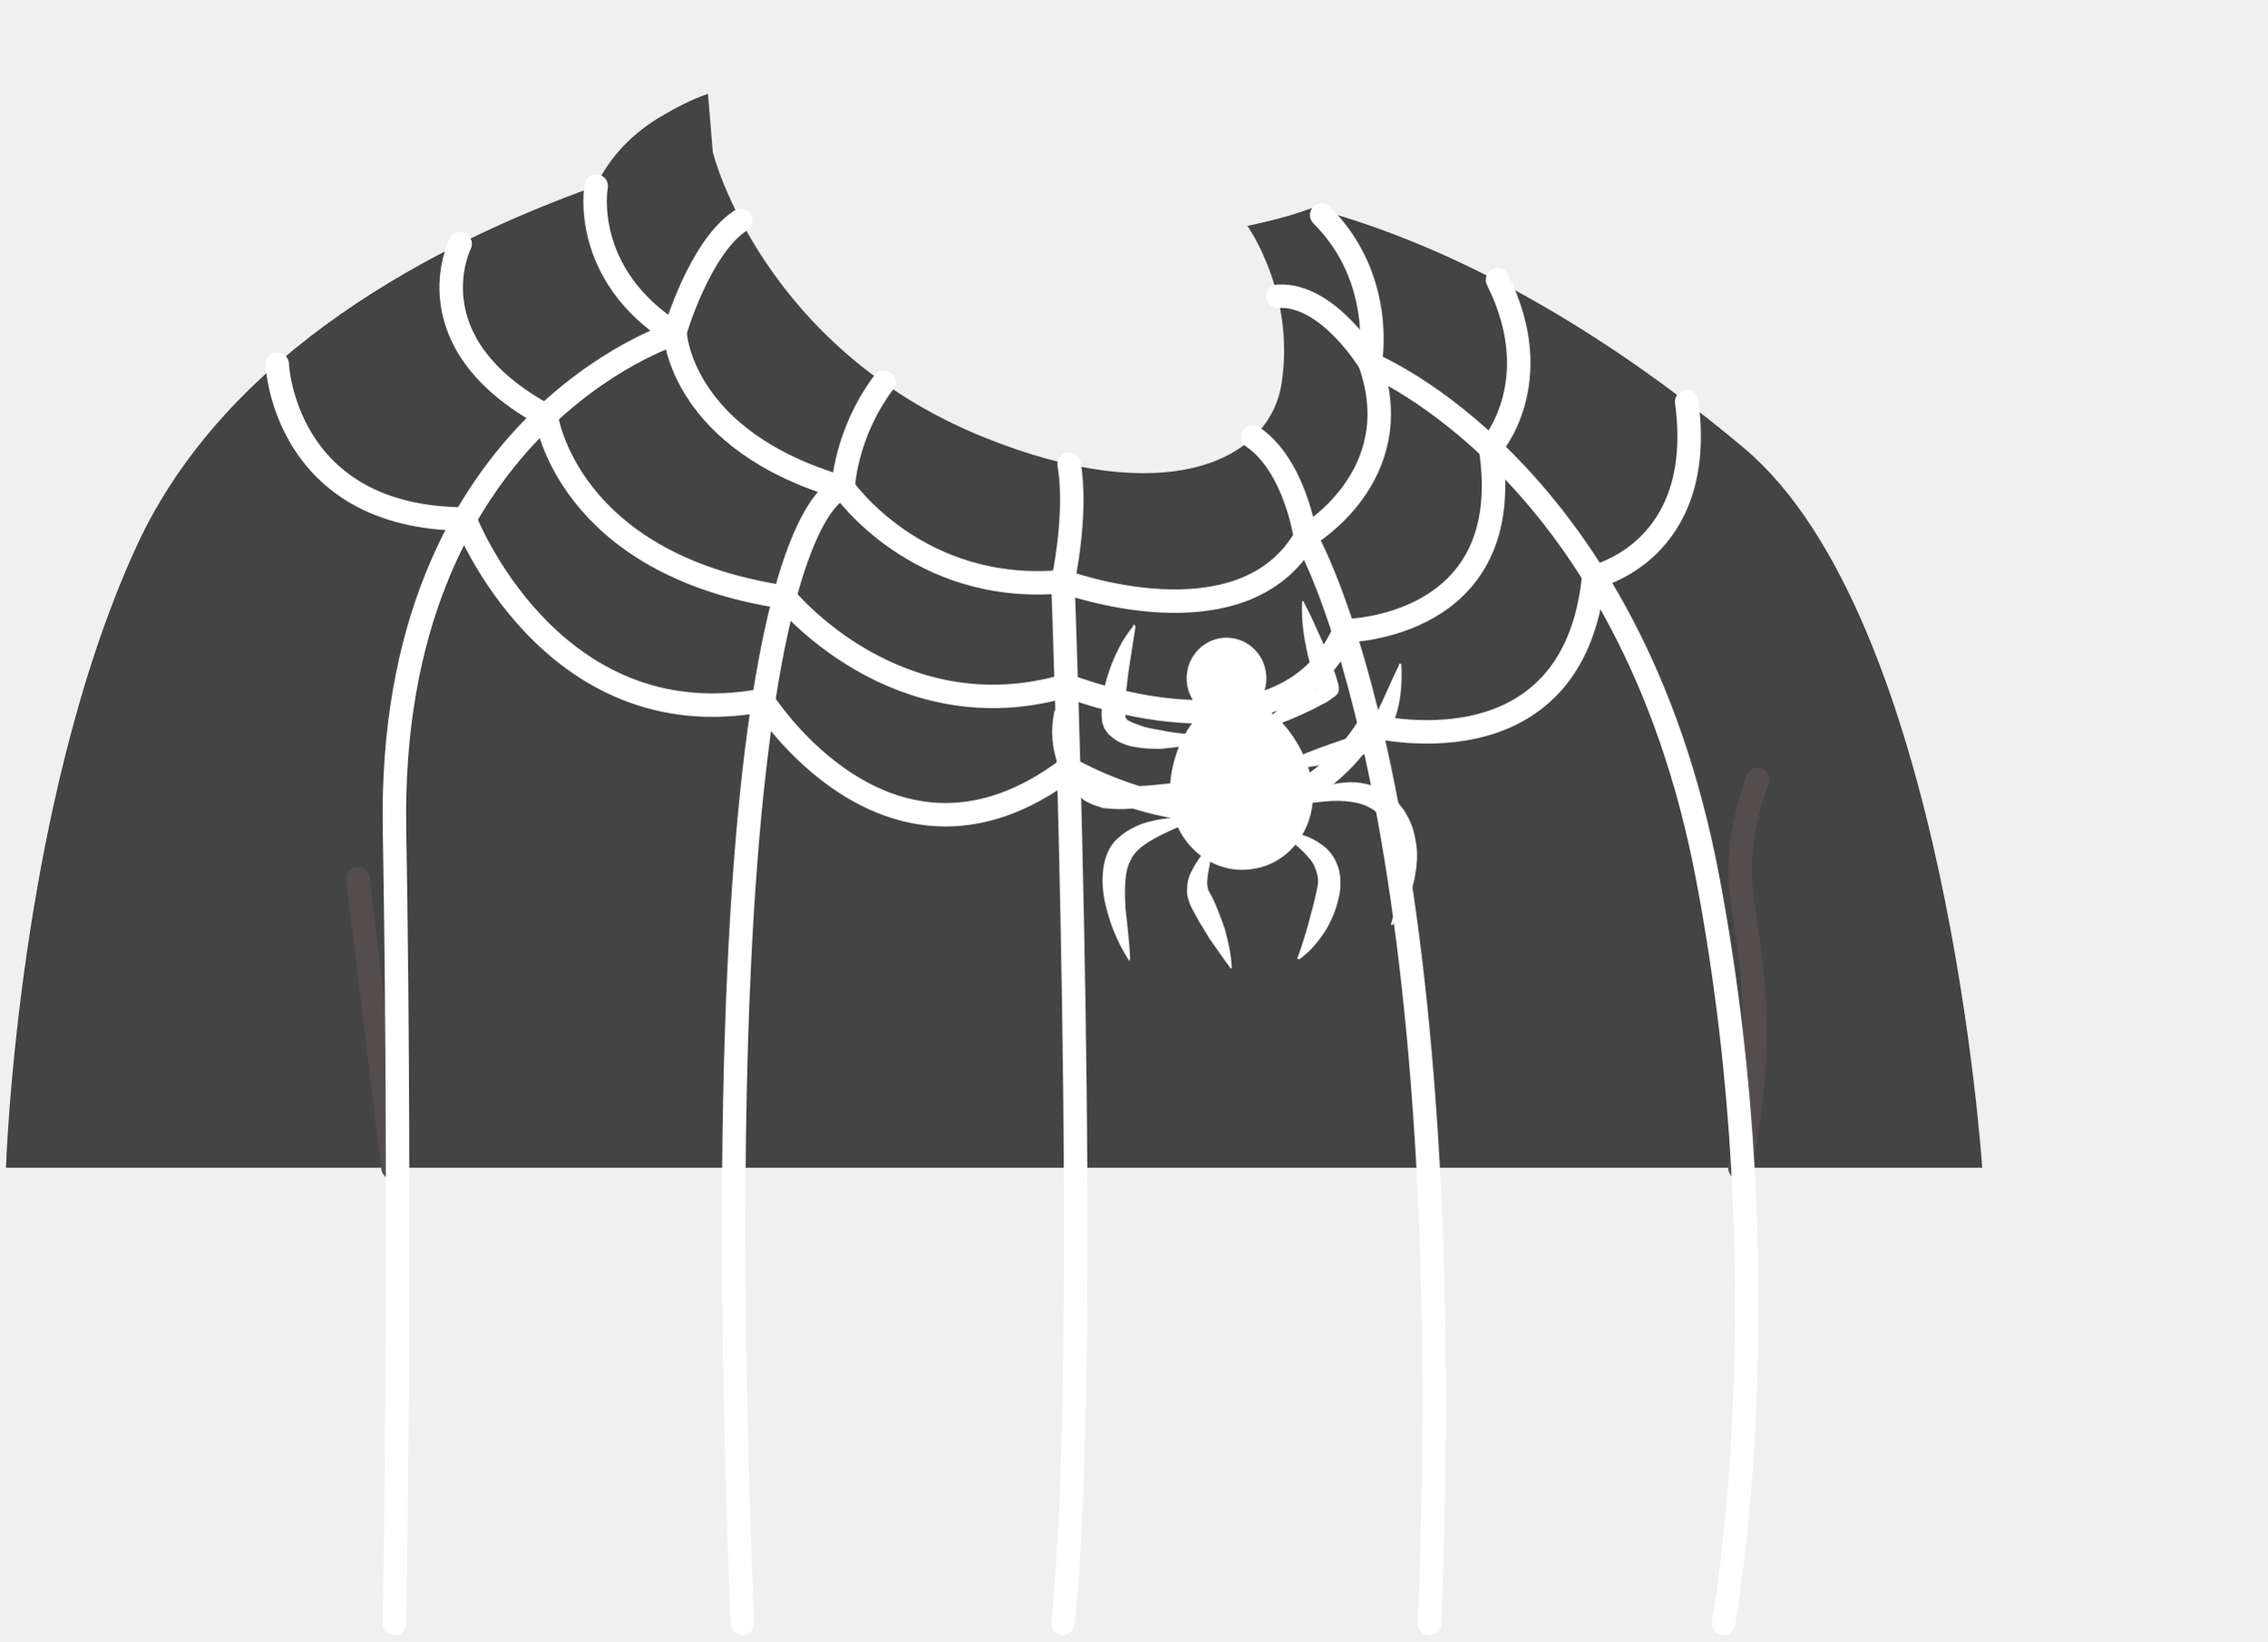
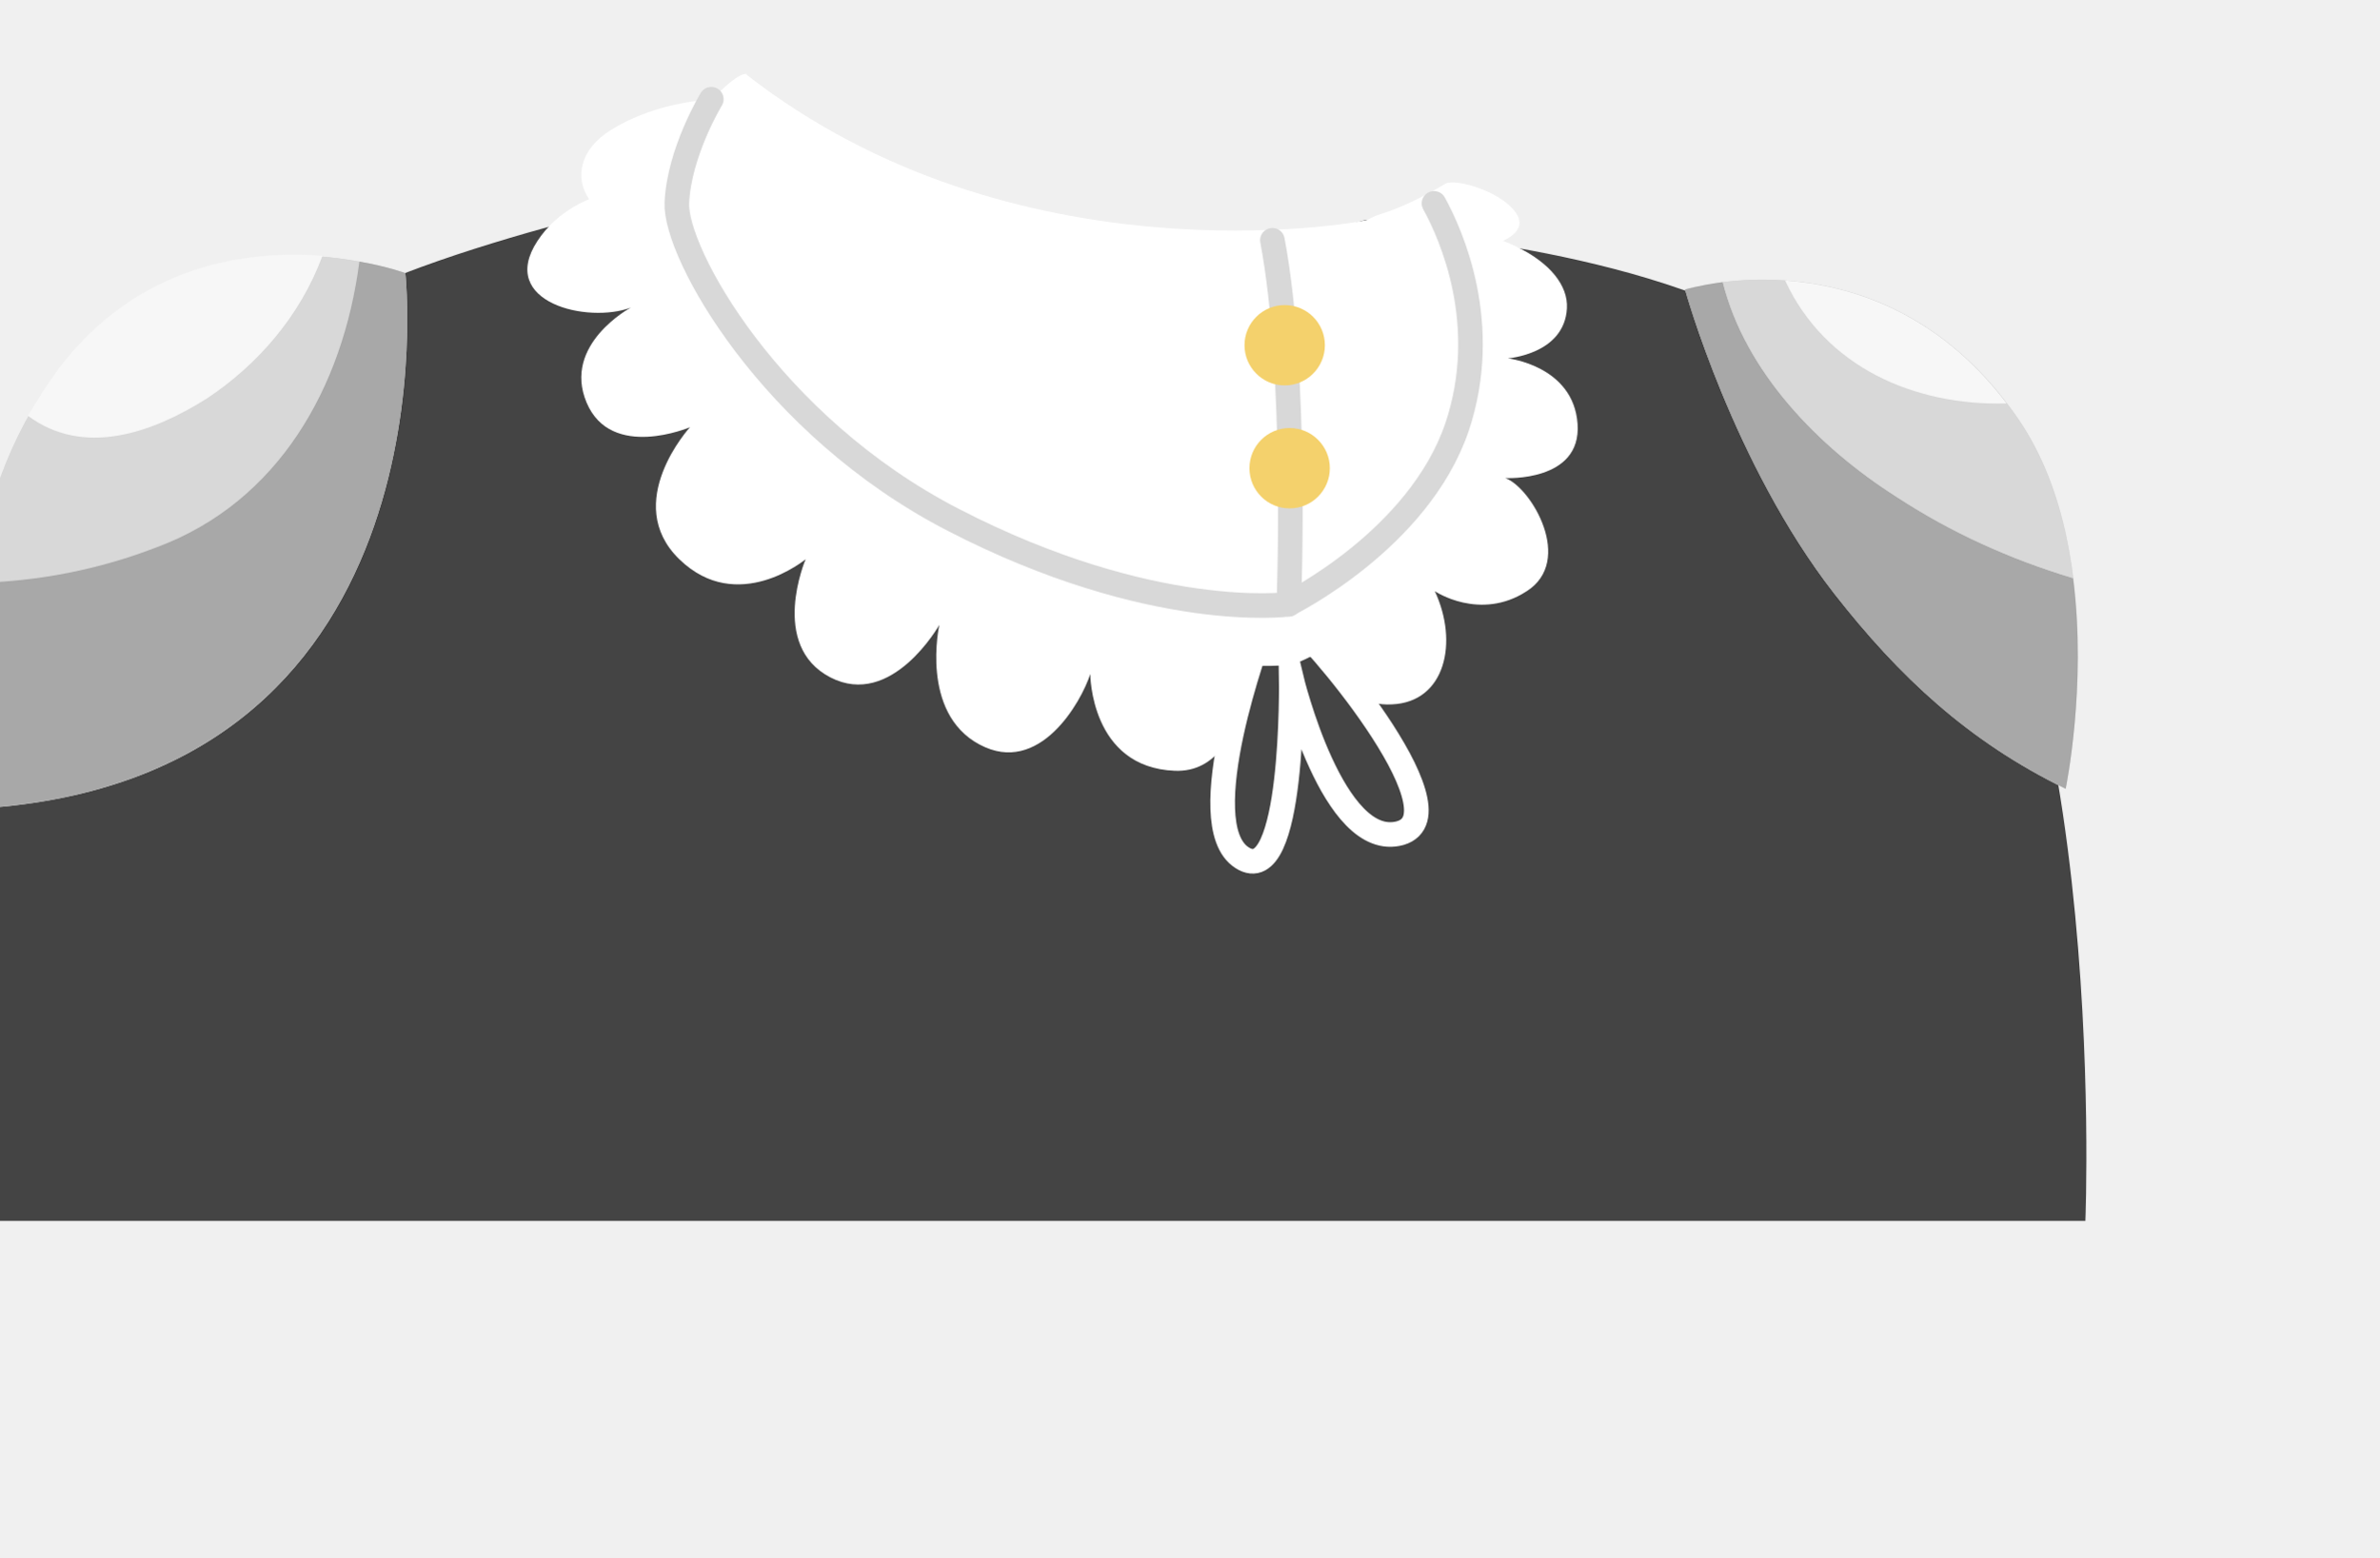
- <svg xmlns="http://www.w3.org/2000/svg" width="290" height="210" viewBox="0 0 290 210" fill="none">
-   <path d="M253.56 149.4H0.76C0.76 149.4 2.26 103 17.46 69.9C28.96 44.9 56.06 31 76.26 23.8C81.96 21.8 87.16 20.3 91.16 19.2C91.16 19.7 91.26 20.1 91.26 20.6C91.26 20.6 102.06 52.7 130.16 64.1C153.06 73.4 166.66 67.2 168.76 56.9C170.06 50.3 165.96 39.5 163.86 36C162.66 35 161.86 33.5 161.46 32L160.66 28.7C162.56 28.3 164.36 27.8 166.16 27.2C166.76 27 167.26 26.8 167.86 26.6C180.76 30 200.16 38.1 223.06 57.3C248.96 79 253.56 149.4 253.56 149.4Z" fill="#444444" />
-   <path d="M121.46 74.6C86.96 59.1 73.56 31.4 76.16 23.9C76.16 23.9 76.16 23.8 76.26 23.7C78.06 20 80.96 17 84.56 14.9C86.56 13.7 88.76 12.6 90.56 12C90.66 13.4 91.06 17.8 91.16 19.3C91.16 19.8 97.66 44.5 125.76 55.9C148.66 65.2 162.46 59.3 163.96 48.9C165.66 37.4 159.56 28.9 159.56 28.9C161.46 28.5 164.46 27.8 166.26 27.2C170.66 32.5 175.16 37.8 176.86 51.8C179.26 71.9 157.16 90.6 121.46 74.6Z" fill="#444444" />
-   <path d="M50.26 149.4L45.76 112.4" stroke="#544D4D" stroke-width="3" stroke-miterlimit="10" stroke-linecap="round" stroke-linejoin="round" />
-   <path d="M224.86 99.7C224.86 99.7 221.86 107 222.76 114.3C223.66 121.6 226.26 132.3 222.56 149.4" stroke="#544D4D" stroke-width="3" stroke-miterlimit="10" stroke-linecap="round" stroke-linejoin="round" />
-   <path d="M50.46 207.7C50.46 207.7 51.36 158 50.46 106.1C49.56 54.2 86.26 42.7 86.26 42.7C86.26 42.7 89.46 31.6 94.76 28.2" stroke="white" stroke-width="3" stroke-miterlimit="10" stroke-linecap="round" stroke-linejoin="round" />
-   <path d="M94.96 207.7C89.159 63.8 107.86 62.4 107.86 62.4C107.86 62.4 108.06 55.6 113.06 48.9" stroke="white" stroke-width="3" stroke-miterlimit="10" stroke-linecap="round" stroke-linejoin="round" />
-   <path d="M135.96 207.7C139.66 173.4 135.96 74.4 135.96 74.4C135.96 74.4 137.86 65.8 136.76 59.4" stroke="white" stroke-width="3" stroke-miterlimit="10" stroke-linecap="round" stroke-linejoin="round" />
-   <path d="M182.86 207.7C187.16 102.3 166.96 68.6 166.96 68.6C166.96 68.6 165.66 59.6 160.26 55.9" stroke="white" stroke-width="3" stroke-miterlimit="10" stroke-linecap="round" stroke-linejoin="round" />
-   <path d="M220.46 207.7C220.46 207.7 228.36 164.8 218.46 112.4C208.56 60 175.36 46.6 175.36 46.6C175.36 46.6 169.96 37.5 163.46 37.9" stroke="white" stroke-width="3" stroke-miterlimit="10" stroke-linecap="round" stroke-linejoin="round" />
-   <path d="M35.46 46.6C35.46 46.6 36.26 66.3 59.46 66.4C59.46 66.4 70.36 94.7 97.56 89.6C97.56 89.6 113.86 115.6 136.66 98.3C136.66 98.3 162.26 113.6 175.16 92.8C175.16 92.8 201.26 99.7 203.86 73.8C203.86 73.8 218.36 70.7 215.76 51.4" stroke="white" stroke-width="3" stroke-miterlimit="10" stroke-linecap="round" stroke-linejoin="round" />
-   <path d="M58.86 31.2C58.86 31.2 52.46 43.8 69.86 53.2C69.86 53.2 72.36 72.2 100.36 76.4C100.36 76.4 114.66 94.1 136.46 87.7C136.46 87.7 164.06 98.8 171.96 80.7C171.96 80.7 194.26 80.6 190.66 57.3C190.66 57.3 198.16 49 191.56 35.8" stroke="white" stroke-width="3" stroke-miterlimit="10" stroke-linecap="round" stroke-linejoin="round" />
-   <path d="M76.26 23.8C76.26 23.8 74.16 35 86.36 42.7C86.36 42.7 87.06 56.4 107.86 62.4C107.86 62.4 117.36 76.2 136.06 74.4C136.06 74.4 158.96 82.9 167.06 68.6C167.06 68.6 180.36 61 175.26 46.5C175.26 46.5 177.36 35.8 169.06 27.5" stroke="white" stroke-width="3" stroke-miterlimit="10" stroke-linecap="round" stroke-linejoin="round" />
-   <path d="M161.993 86.845C162.026 83.973 159.77 81.619 156.954 81.586C154.137 81.553 151.827 83.855 151.794 86.726C151.76 89.598 154.017 91.952 156.833 91.985C159.649 92.018 161.959 89.716 161.993 86.845Z" fill="white" />
-   <path d="M167.86 100.4C168.56 105.7 165.06 110.6 160.06 111.2C155.06 111.9 150.46 108.1 149.76 102.7C149.06 97.4 152.26 90.1 157.26 89.4C162.26 88.7 167.16 95.1 167.86 100.4Z" fill="white" />
-   <path d="M154.859 94.1C154.659 94.3 154.559 94.4 154.459 94.5C154.359 94.6 154.159 94.6 154.059 94.7C153.759 94.8 153.559 94.9 153.259 95C152.759 95.2 152.259 95.3 151.659 95.4C150.659 95.6 149.559 95.7 148.559 95.8C147.559 95.8 146.459 95.8 145.359 95.6C144.759 95.5 144.259 95.4 143.559 95.1C143.259 95 142.859 94.8 142.359 94.4C142.159 94.3 142.059 94.1 141.859 94C141.659 93.8 141.459 93.4 141.259 93.2C141.159 92.8 140.959 92.5 140.959 92.1C140.859 91.3 140.959 90.7 140.959 90.1C141.059 89.5 141.059 89 141.159 88.5C141.359 87.5 141.659 86.5 141.959 85.6C142.659 83.7 143.559 81.8 144.959 80.1V80C144.959 79.9 145.059 79.9 145.159 80L145.259 80.1L144.359 85.9C144.159 87.8 143.759 89.8 143.959 91.6C143.959 91.7 143.959 91.8 144.059 91.9C144.059 91.9 144.159 92 144.159 92.1C144.359 92.2 144.559 92.3 144.759 92.4C145.159 92.6 145.659 92.7 146.059 92.9C146.959 93.2 147.959 93.3 148.859 93.5C149.859 93.7 150.759 93.8 151.759 93.9C152.259 94 152.759 94 153.159 94C153.359 94 153.659 94 153.859 94C154.059 94 154.359 94 154.459 93.9H154.559C154.659 93.9 154.759 93.9 154.759 94C154.859 94 154.859 94 154.859 94.1Z" fill="white" />
-   <path d="M154.06 99.9C152.26 101.3 150.16 102.2 148.06 102.8C145.96 103.4 143.76 103.7 141.36 103.4H141.16L140.86 103.3L140.26 103.1C139.86 103 139.46 102.8 139.06 102.6L138.56 102.3L138.16 101.9C137.86 101.7 137.56 101.4 137.36 101.2C136.36 100.2 135.76 99 135.36 97.9C134.56 95.7 134.36 93.4 134.86 91.1V91C134.86 90.9 134.96 90.9 135.06 90.9C135.16 90.9 135.16 91 135.16 91C135.46 92 135.76 93 136.16 93.9C136.56 94.9 136.96 95.8 137.46 96.7C138.46 98.4 139.86 100.1 141.86 100.4C143.86 100.7 145.96 100.6 147.96 100.4C149.96 100.2 152.06 100 154.06 99.6C154.16 99.6 154.26 99.6 154.26 99.7C154.26 99.8 154.16 99.8 154.06 99.9Z" fill="white" />
-   <path d="M152.759 104.9C150.559 105.9 148.559 106.7 146.959 107.7C146.159 108.2 145.559 108.7 145.159 109.2C145.059 109.3 144.959 109.5 144.859 109.6C144.759 109.7 144.759 109.9 144.659 110C144.559 110.1 144.559 110.3 144.459 110.4L144.359 110.6C144.359 110.7 144.359 110.8 144.259 110.9C143.859 112.3 143.859 114.1 143.959 116.1C144.159 118.1 144.459 120.2 144.559 122.6V122.7C144.559 122.8 144.459 122.8 144.459 122.9C144.359 122.9 144.359 122.9 144.359 122.8C143.159 120.9 142.259 118.9 141.659 116.7C141.059 114.6 140.759 112.3 141.359 110C141.659 108.9 142.259 107.8 143.159 107.1C144.059 106.3 145.059 105.8 146.059 105.4C148.159 104.7 150.459 104.5 152.659 104.6C152.759 104.6 152.759 104.7 152.759 104.7C152.859 104.8 152.859 104.8 152.759 104.9Z" fill="white" />
-   <path d="M155.259 108C154.959 109.8 154.559 111.2 154.459 112.4C154.359 113 154.459 113.5 154.559 113.8C154.559 113.9 154.559 114 154.659 114C154.659 114.1 154.659 114.1 154.759 114.2C154.759 114.3 154.759 114.3 154.859 114.4L155.059 114.8C155.659 116 156.159 117.4 156.659 118.8C157.059 120.3 157.459 121.8 157.559 123.7V123.8C157.559 123.9 157.459 123.9 157.459 123.9C157.459 123.9 157.359 123.9 157.359 123.8C156.459 122.6 155.559 121.3 154.659 120C153.859 118.7 153.059 117.4 152.359 116C152.059 115.3 151.759 114.5 151.859 113.7C151.859 112.9 152.059 112.1 152.459 111.4C153.159 110 154.159 108.7 155.259 107.7C155.359 107.7 155.359 107.7 155.459 107.7V107.8L155.259 108Z" fill="white" />
-   <path d="M160.959 93.1C161.059 93 161.259 92.8 161.459 92.6L162.059 92.1L163.159 91.1C163.959 90.5 164.659 89.9 165.459 89.3L167.659 87.7C167.959 87.5 168.359 87.2 168.559 87C168.659 86.9 168.759 86.8 168.659 87C168.659 87 168.559 87.1 168.559 87.2C168.559 87.2 168.459 87.3 168.459 87.4C168.459 87.5 168.359 87.6 168.359 87.7C168.259 87.9 168.259 88 168.359 88.2C168.359 88.1 168.259 87.7 168.159 87.3L167.859 86C167.659 85.1 167.359 84.2 167.159 83.2C166.759 81.3 166.459 79.3 166.559 77.1V77C166.559 76.9 166.659 76.9 166.659 76.9C166.759 76.9 166.759 76.9 166.759 77C167.659 78.7 168.459 80.5 169.259 82.3C169.659 83.2 170.059 84.1 170.359 85C170.659 85.9 171.059 86.8 171.259 87.9C171.259 88.1 171.259 88.2 171.259 88.4C171.159 88.6 171.159 88.7 171.059 88.8C170.859 89 170.659 89.2 170.459 89.3C170.059 89.6 169.659 89.9 169.159 90.1C168.259 90.6 167.459 91 166.559 91.4C165.659 91.8 164.759 92.2 163.859 92.5C163.359 92.7 162.959 92.8 162.459 92.9C162.259 93 161.959 93 161.759 93.1C161.659 93.1 161.559 93.1 161.359 93.2C161.259 93.2 161.159 93.3 160.859 93.1C160.759 93 160.759 93 160.859 92.9C160.759 93 160.859 93 160.959 93.1Z" fill="white" />
-   <path d="M162.959 98.4C164.959 97.2 166.859 96.4 168.759 95.7C170.659 95 172.559 94.4 174.059 93.8L174.159 93.7H174.259C174.259 93.7 174.359 93.7 174.359 93.6C174.459 93.6 174.559 93.5 174.559 93.4L174.659 93.3L174.759 93.1C174.859 93 174.959 92.9 175.059 92.8C175.459 92.3 175.959 91.6 176.359 90.7C177.159 89.1 177.959 87.1 178.959 85.1V85C178.959 84.9 179.059 84.9 179.159 84.9L179.259 85C179.359 87.1 179.259 89.2 178.659 91.2C178.359 92.2 178.059 93.2 177.459 94.1C176.959 95 176.059 95.8 175.059 96.3C173.059 97.1 171.059 97.5 168.959 97.9C166.859 98.2 164.859 98.5 162.759 98.6C162.659 98.6 162.659 98.5 162.659 98.5C162.859 98.5 162.859 98.5 162.959 98.4Z" fill="white" />
-   <path d="M165.459 102.9C167.259 101.2 169.559 100.3 172.159 100.1C173.459 100 174.859 100.2 176.359 100.8C176.759 101 177.059 101.2 177.359 101.4C177.659 101.6 177.959 101.9 178.359 102.2C178.659 102.5 178.959 102.8 179.159 103.1L179.559 103.6C179.659 103.8 179.759 103.9 179.859 104.1C180.659 105.4 180.959 106.7 181.159 108C181.359 109.3 181.259 110.6 181.059 111.8C180.659 114.2 179.759 116.5 178.159 118.3C178.059 118.4 178.059 118.4 177.959 118.3C177.959 118.3 177.859 118.2 177.959 118.2C178.259 117.1 178.459 116.1 178.559 115C178.659 113.9 178.759 112.8 178.759 111.7C178.759 109.5 178.459 107.3 177.359 105.5C176.859 104.6 176.159 103.8 175.159 103.3C174.259 102.8 173.159 102.6 172.059 102.5C170.959 102.4 169.859 102.5 168.859 102.6C167.759 102.7 166.659 102.9 165.659 103.2C165.559 103.2 165.459 103.2 165.459 103.1C165.359 103 165.359 102.9 165.459 102.9Z" fill="white" />
-   <path d="M164.059 106.6C165.959 106.4 167.659 107 169.259 108.2C170.059 108.8 170.759 109.7 171.159 110.9C171.259 111.2 171.359 111.5 171.359 111.8C171.459 112.1 171.459 112.4 171.459 112.7C171.459 113 171.459 113.4 171.459 113.6L171.359 114.3C171.059 116 170.459 117.5 169.659 118.9C168.759 120.3 167.759 121.6 166.259 122.7H166.159C166.059 122.7 166.059 122.7 165.959 122.7V122.6C166.459 121.2 166.959 119.7 167.359 118.2C167.759 116.7 168.159 115.3 168.459 113.8C168.659 113 168.659 112.4 168.459 111.7C168.259 111 167.959 110.3 167.459 109.8C166.559 108.7 165.359 107.7 164.059 106.9C163.959 106.9 163.959 106.8 164.059 106.7C163.959 106.6 163.959 106.6 164.059 106.6Z" fill="white" />
+ <svg xmlns="http://www.w3.org/2000/svg" width="290" height="190" viewBox="0 0 290 190" fill="none">
+   <g clip-path="url(#clip0_112_4793)">
+     <path d="M254.204 148.901H-5.996C-5.996 148.901 -6.796 85.901 15.504 56.601C31.804 35.101 61.504 29.401 79.704 24.101C84.404 22.801 88.504 21.301 91.904 20.401C93.004 23.401 104.104 52.801 130.704 63.601C153.604 72.901 167.204 66.701 169.304 56.401C170.604 49.801 166.504 39.001 164.404 35.501C163.204 34.501 162.404 33.001 162.004 31.501L161.204 28.201C163.004 27.801 164.704 27.301 166.504 26.801C167.404 27.001 168.304 27.201 169.204 27.401C182.104 30.501 208.904 31.101 231.304 50.001C257.404 71.601 254.204 148.901 254.204 148.901Z" fill="#444444" />
+     <path d="M157.603 81.001C151.203 82.201 108.003 79.201 85.603 49.301C76.403 37.001 78.103 25.601 81.003 20.101C83.503 15.301 89.203 8.901 91.003 9.001V9.101C123.503 34.501 165.003 27.301 166.703 26.801C167.203 26.601 167.803 26.501 168.303 26.301C174.003 29.501 180.903 37.201 180.403 50.101C179.703 68.301 162.203 79.601 157.603 81.001Z" fill="white" />
+     <path d="M81.003 22.701C81.003 22.701 70.403 21.901 65.503 29.401C60.603 36.901 71.703 39.501 76.903 37.501C76.903 37.501 68.503 42.001 71.503 49.101C74.503 56.201 84.103 52.101 84.103 52.101C84.103 52.101 75.703 61.301 82.803 68.201C89.903 75.101 98.203 68.201 98.203 68.201C98.203 68.201 93.703 78.701 101.203 82.601C108.703 86.501 114.503 76.201 114.503 76.201C114.503 76.201 112.103 86.901 119.403 90.801C126.703 94.701 131.803 85.601 132.903 82.201C132.903 82.201 132.903 93.601 143.203 94.001C153.503 94.401 152.403 74.901 152.403 74.901L81.003 22.701Z" fill="white" />
+     <path d="M160.004 78.701C160.004 78.701 163.204 86.301 169.704 85.901C176.204 85.601 177.804 78.301 174.904 72.101C174.904 72.101 180.404 75.801 186.104 72.101C191.904 68.401 186.704 59.501 183.504 58.301C183.504 58.301 192.804 58.801 192.304 51.701C191.804 44.601 183.804 43.701 183.804 43.701C183.804 43.701 190.704 43.201 191.004 37.601C191.304 32.001 182.104 26.801 169.204 27.401C169.204 27.401 173.604 43.301 169.304 56.501C165.204 69.501 160.004 78.701 160.004 78.701Z" fill="white" />
+     <path d="M87.504 12.101C87.504 12.101 80.404 12.101 74.404 15.901C66.804 20.601 72.204 30.001 83.104 26.701C94.004 23.401 87.504 12.101 87.504 12.101Z" fill="white" />
+     <path d="M179.204 30.601C179.204 30.601 186.604 29.401 185.004 26.301C183.404 23.401 177.404 21.701 176.204 22.401C174.004 23.701 171.204 25.201 168.304 26.101C160.604 28.601 177.104 32.101 179.204 30.601Z" fill="white" />
+     <path d="M153.603 77.401C153.603 77.401 145.003 100.501 151.403 104.601C157.803 108.701 157.403 82.701 157.403 82.701C157.403 82.701 162.503 103.901 170.703 101.601C178.803 99.201 159.103 76.301 157.603 75.901" stroke="white" stroke-width="3" stroke-miterlimit="10" stroke-linecap="round" />
+     <path d="M49.404 33.301C49.404 33.301 56.004 93.901 -0.996 98.501C-0.996 98.501 -10.197 68.101 7.204 45.101C23.303 23.701 49.404 33.301 49.404 33.301Z" fill="#D8D8D8" />
+     <path d="M43.804 31.901C35.204 30.301 18.704 29.801 7.104 45.101C0.904 53.401 -1.996 62.601 -2.996 71.101C4.504 70.801 12.004 69.501 19.204 66.701C33.904 61.101 41.804 47.201 43.804 31.901Z" fill="#D8D8D8" />
+     <path d="M25.203 48.601C31.403 44.501 36.603 38.501 39.303 31.201C30.203 30.501 16.903 32.101 7.103 45.001C5.703 46.901 4.503 48.801 3.403 50.701C10.103 55.701 18.403 52.901 25.203 48.601Z" fill="#F7F7F7" />
+     <path d="M49.404 33.301C49.404 33.301 47.304 32.501 43.804 31.901C41.804 47.301 33.904 61.201 19.204 66.701C12.004 69.501 4.604 70.901 -2.996 71.101C-4.896 86.101 -1.096 98.501 -1.096 98.501C56.004 93.901 49.404 33.301 49.404 33.301Z" fill="#A8A8A8" />
+     <path d="M205.403 35.301C205.403 35.301 211.303 56.601 223.603 72.401C231.503 82.501 239.903 90.401 251.803 96.201C251.803 96.201 257.703 68.101 246.103 51.201C230.003 27.601 205.403 35.301 205.403 35.301Z" fill="#D8D8D8" />
+     <path d="M210.003 34.401C207.103 34.801 205.403 35.301 205.403 35.301C205.403 35.301 211.303 56.601 223.603 72.401C231.503 82.501 239.903 90.401 251.803 96.201C251.803 96.201 254.403 83.801 252.703 70.501C245.003 68.201 237.703 64.901 231.203 60.601C221.603 54.501 212.803 45.301 210.003 34.401Z" fill="#A8A8A8" />
+     <path d="M210.004 34.401C212.704 45.301 221.604 54.501 231.204 60.601C237.704 64.801 245.004 68.201 252.704 70.501C251.904 63.801 249.904 56.901 246.104 51.201C234.304 33.901 217.904 33.401 210.004 34.401Z" fill="#D8D8D8" />
+     <path d="M244.604 49.201C236.104 38.001 225.604 34.801 217.604 34.201C222.504 44.801 233.404 49.501 244.604 49.201Z" fill="#F7F7F7" />
+     <path d="M86.704 12.101C86.704 12.101 82.804 18.501 82.504 24.701C82.204 30.801 93.904 51.901 116.204 63.401C140.404 75.901 157.004 73.701 157.004 73.701C157.004 73.701 172.904 65.901 177.604 52.101C181.804 39.601 176.904 28.601 174.804 24.801" stroke="#D8D8D8" stroke-width="3" stroke-miterlimit="10" stroke-linecap="round" />
+     <path d="M157.104 73.701C157.104 73.701 158.204 45.701 155.104 29.301" stroke="#D8D8D8" stroke-width="3" stroke-miterlimit="10" stroke-linecap="round" />
+     <path d="M156.603 47.001C159.309 47.001 161.503 44.807 161.503 42.101C161.503 39.395 159.309 37.201 156.603 37.201C153.897 37.201 151.703 39.395 151.703 42.101C151.703 44.807 153.897 47.001 156.603 47.001Z" fill="#F4D16C" />
+     <path d="M157.204 62.001C159.91 62.001 162.104 59.807 162.104 57.101C162.104 54.395 159.91 52.201 157.204 52.201C154.498 52.201 152.304 54.395 152.304 57.101C152.304 59.807 154.498 62.001 157.204 62.001Z" fill="#F4D16C" />
+   </g>
+   <defs>
+     <clipPath id="clip0_112_4793">
+       <rect width="290" height="190" fill="white" />
+     </clipPath>
+   </defs>
</svg>
